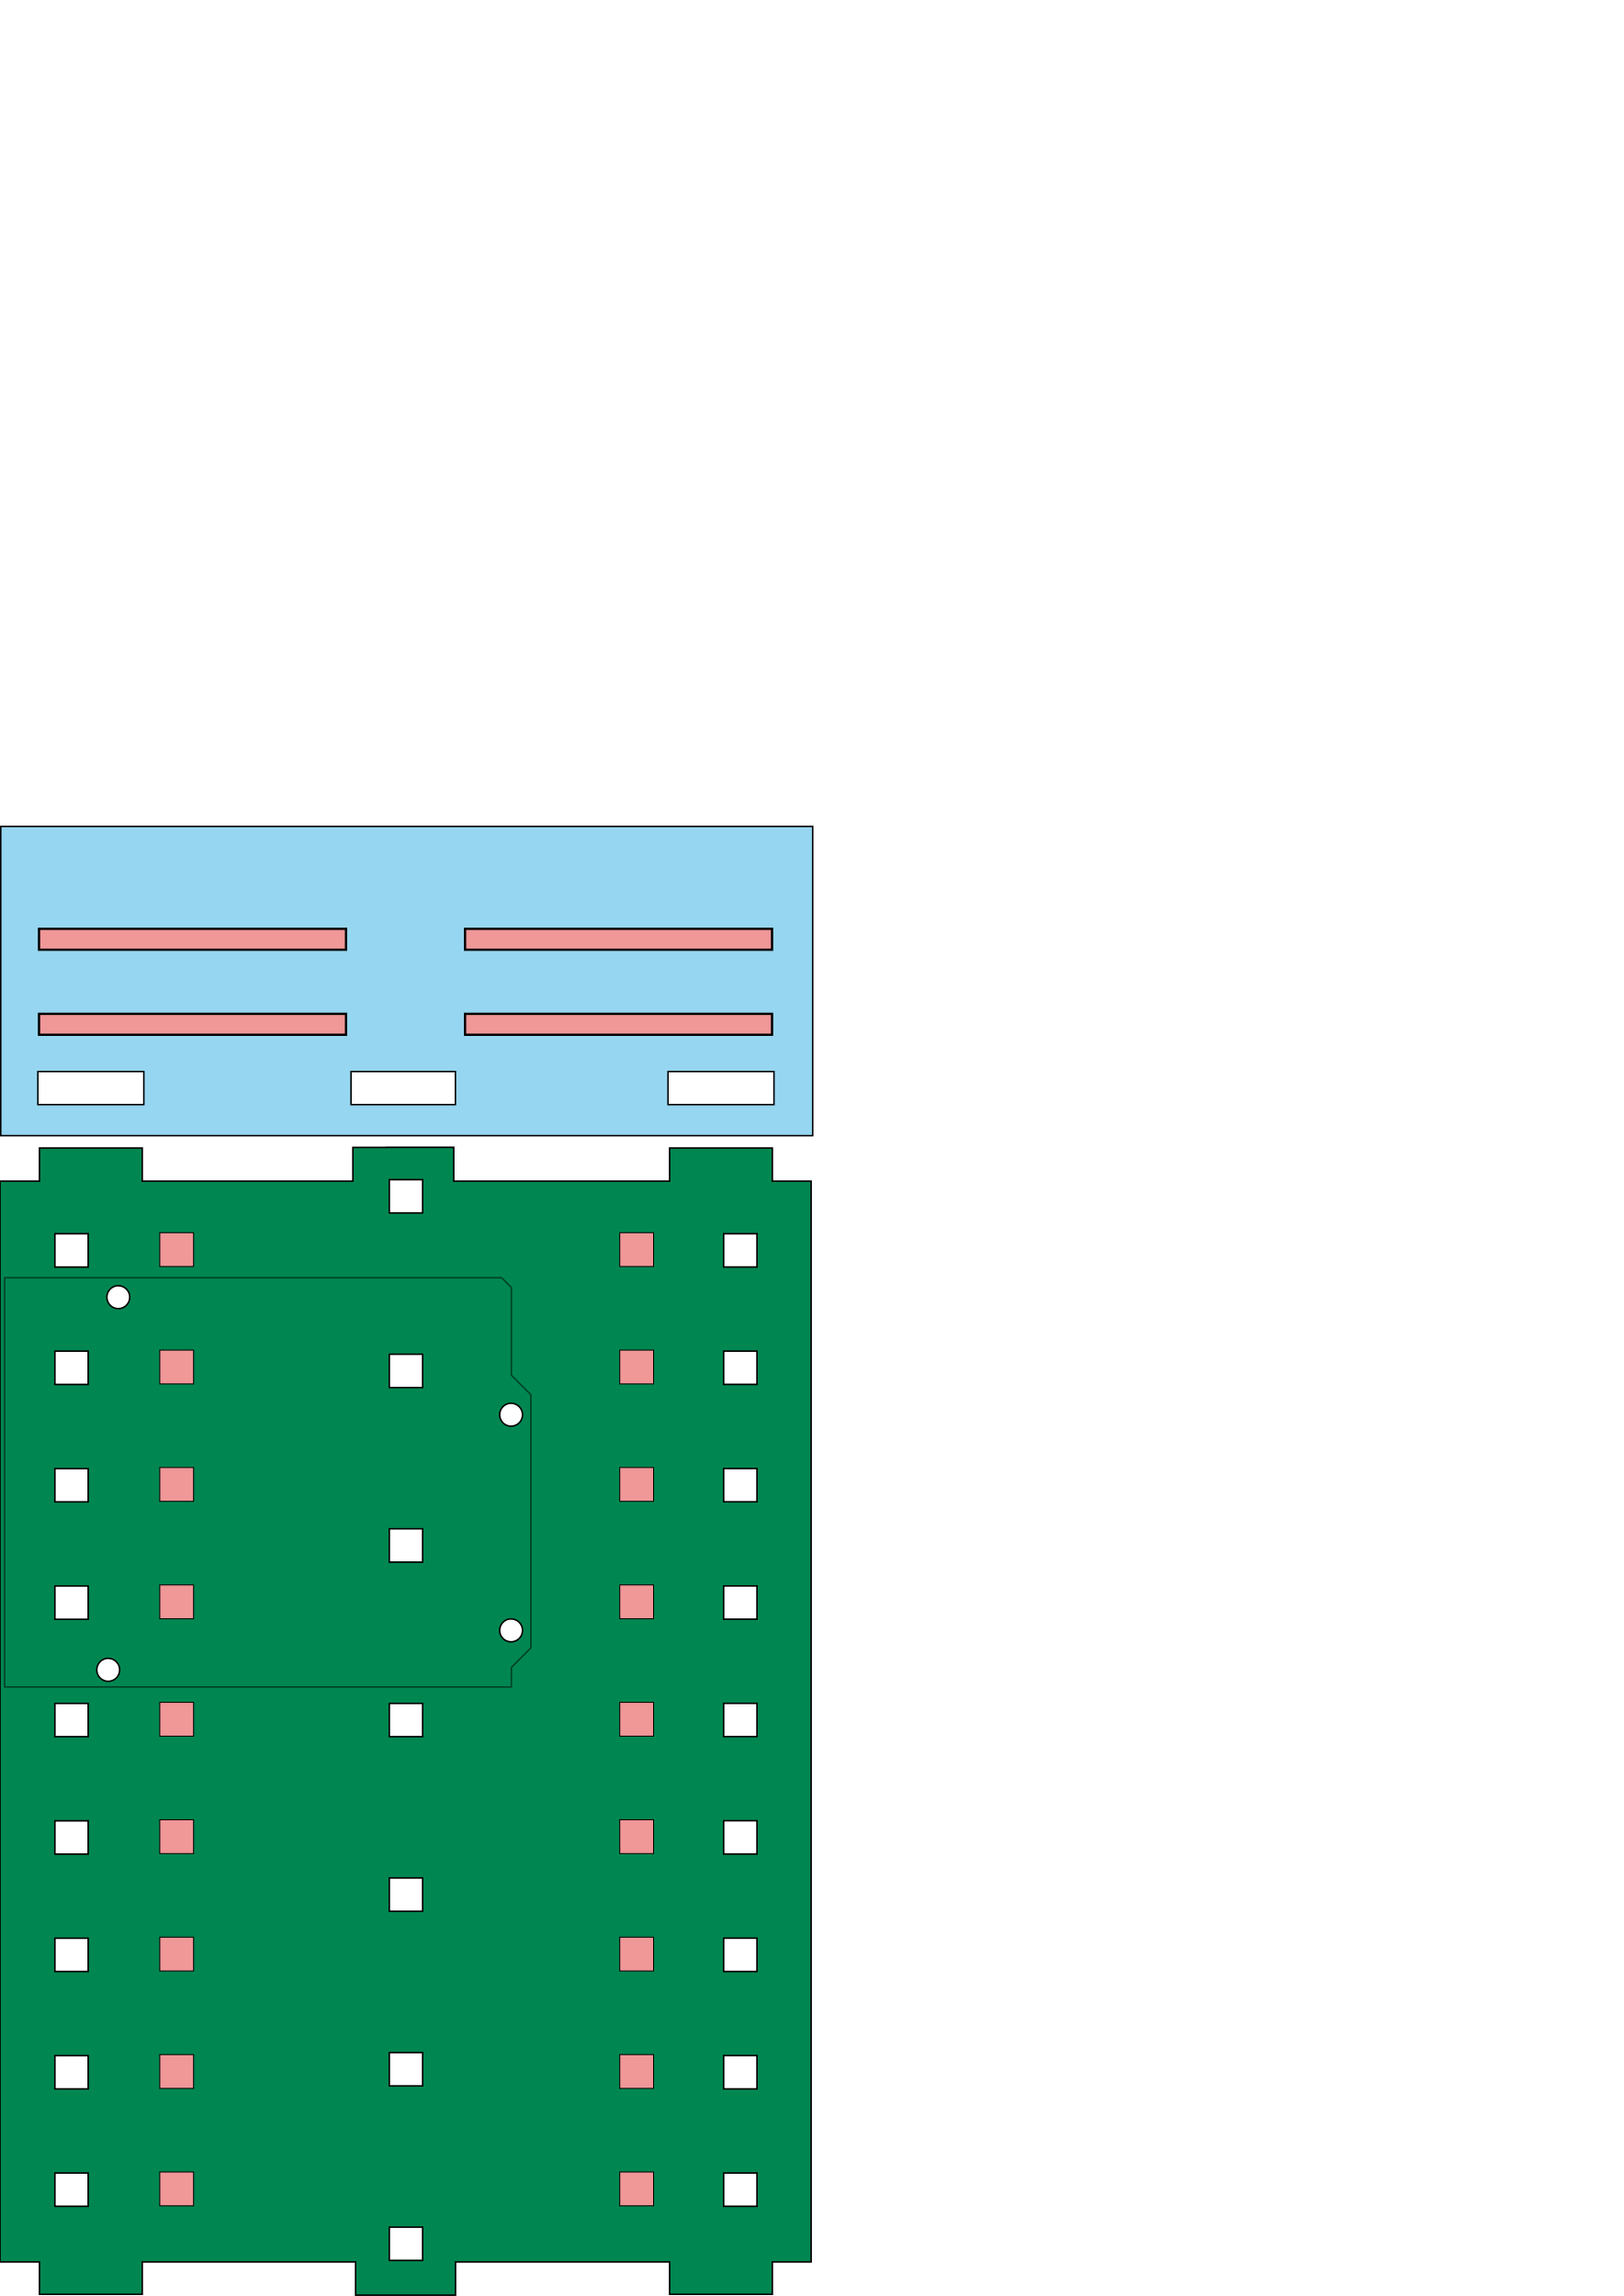
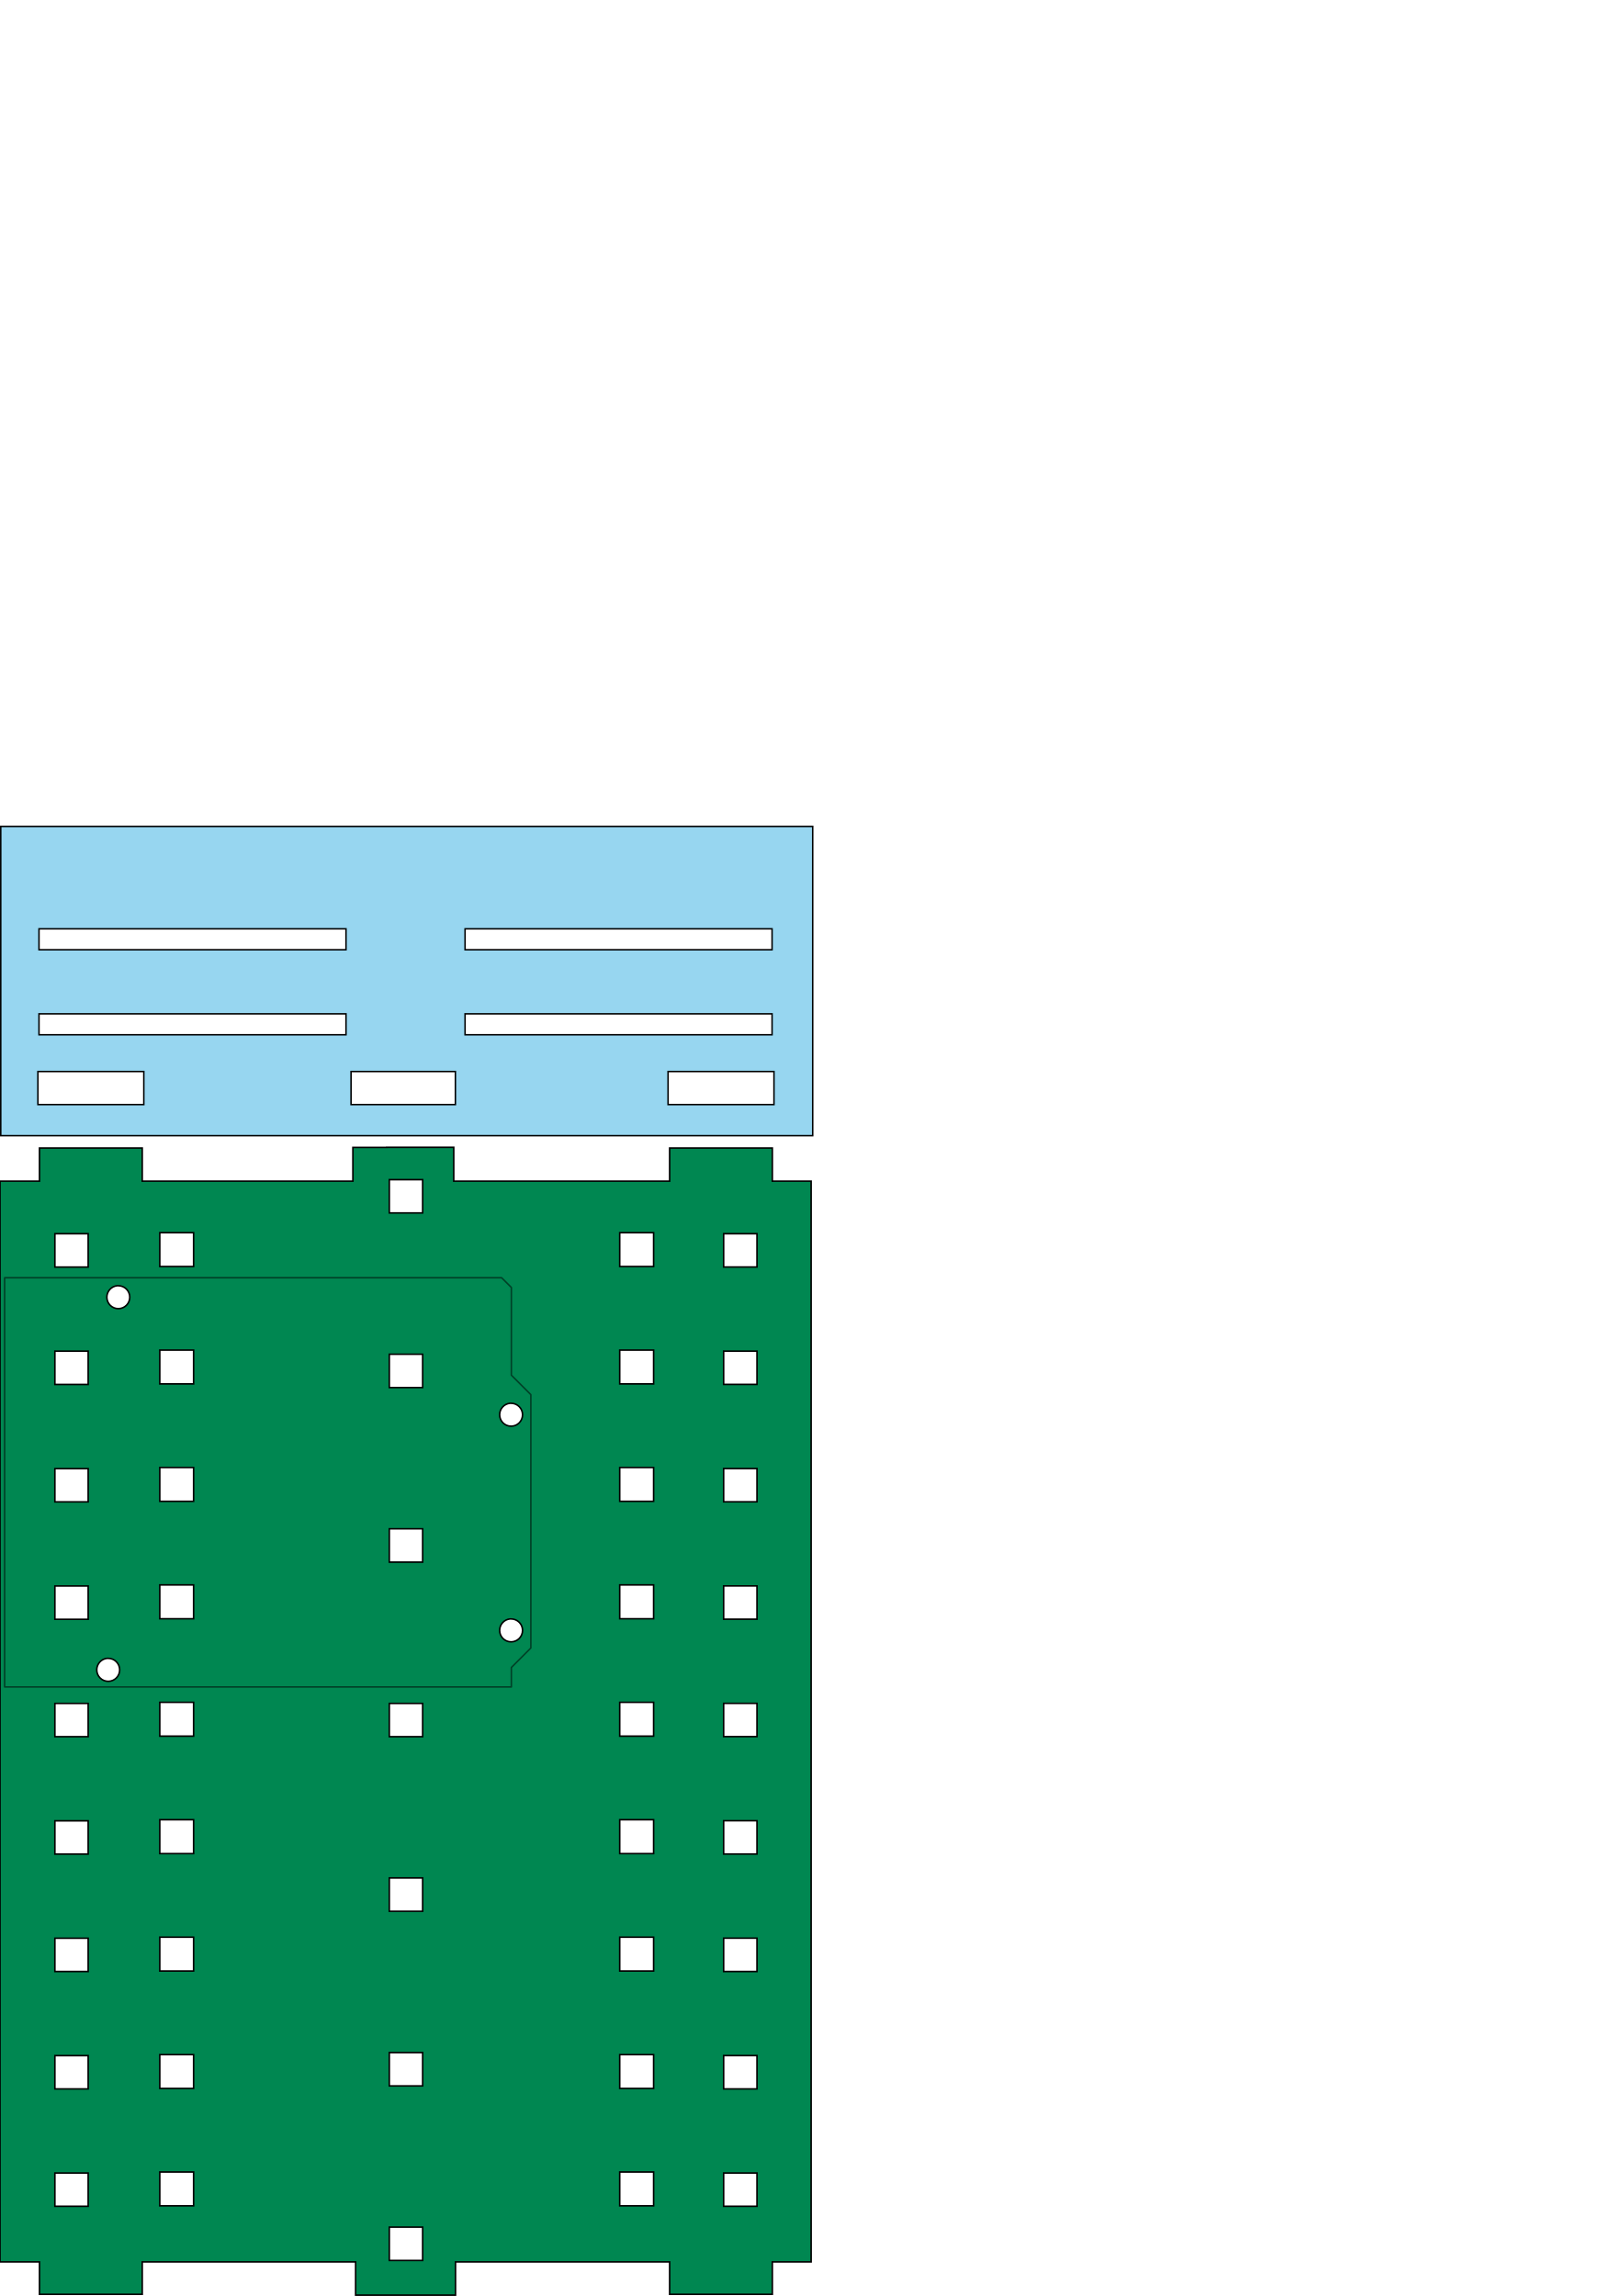
<svg xmlns="http://www.w3.org/2000/svg" width="744.094" height="1052.362" id="svg2" version="1.1">
  <defs id="defs4" />
  <g id="layer1" transform="translate(53.14961,-51.39945)" style="display:inline">
-     <path style="fill:#008751;fill-opacity:1;stroke:#000000;stroke-width:0.709;stroke-miterlimit:4;stroke-dasharray:none" d="m 177.156,525.875 0,0.031 -15.438,0 0,15.469 -96.531,0 0,-15.188 -47.094,0 0,15.188 -18.094,0 0,495.375 18.094,0 0,14.844 47.094,0 0,-14.844 97.781,0 0,15.219 14.281,0 0.969,0 15.25,0 1.125,0 14.156,0 0,-15.219 98.125,0 0,14.844 47.062,0 0,-14.844 17.781,0 0,-495.375 -17.781,0 0,-15.188 -47.062,0 0,15.188 -98.938,0 0,-15.5 -15.25,0 -0.25,0 z m 1.25,14.812 15.281,0 0,15.25 -15.281,0 z m -153.25,24.781 15.25,0 0,15.281 -15.25,0 z m 306.469,0 15.281,0 0,15.25 -15.281,0 z M 53.688,589.312 c 0.177,-0.018 0.35,0 0.531,0 2.901,0 5.25,2.349 5.25,5.25 0,2.901 -2.349,5.25 -5.25,5.25 -2.901,0 -5.25,-2.349 -5.25,-5.25 0,-2.72 2.07,-4.981 4.719,-5.25 z m -28.531,29.969 15.25,0 0,15.281 -15.25,0 z m 306.469,0 15.281,0 0,15.25 -15.281,0 z m -153.219,1.438 15.281,0 0,15.25 -15.281,0 z m 55.281,22.469 c 0.177,-0.018 0.35,0 0.531,0 2.901,0 5.25,2.349 5.25,5.25 0,2.901 -2.349,5.25 -5.25,5.25 -2.901,0 -5.25,-2.349 -5.25,-5.25 0,-2.72 2.07,-4.981 4.719,-5.25 z m 97.938,29.906 15.281,0 0,15.25 -15.281,0 z m -306.469,0.031 15.25,0 0,15.25 -15.25,0 z m 153.25,27.594 15.281,0 0,15.281 -15.281,0 z m 153.219,26.188 15.281,0 0,15.25 -15.281,0 z m -306.469,0.031 15.25,0 0,15.25 -15.25,0 z m 208.531,15.094 c 0.177,-0.018 0.35,0 0.531,0 2.901,0 5.25,2.349 5.25,5.25 0,2.901 -2.349,5.25 -5.25,5.25 -2.901,0 -5.25,-2.349 -5.25,-5.25 0,-2.72 2.07,-4.981 4.719,-5.25 z m -184.625,18.062 c 0.177,-0.018 0.35,0 0.531,0 2.901,0 5.25,2.38 5.25,5.281 0,2.901 -2.349,5.25 -5.25,5.25 -2.901,0 -5.25,-2.349 -5.25,-5.25 0,-2.72 2.07,-5.009 4.719,-5.281 z m 282.562,20.625 15.281,0 0,15.25 -15.281,0 z m -306.469,0.031 15.25,0 0,15.25 -15.25,0 z m 153.25,0 15.281,0 0,15.25 -15.281,0 z m 153.219,53.781 15.281,0 0,15.25 -15.281,0 z m -306.469,0.031 15.25,0 0,15.25 -15.25,0 z m 153.25,26.188 15.281,0 0,15.281 -15.281,0 z m 153.219,27.594 15.281,0 0,15.281 -15.281,0 z m -306.469,0.031 15.25,0 0,15.25 -15.25,0 z m 153.25,52.406 15.281,0 0,15.281 -15.281,0 z m 153.219,1.375 15.281,0 0,15.281 -15.281,0 z m -306.469,0.031 15.25,0 0,15.25 -15.25,0 z m 0,53.812 15.25,0 0,15.25 -15.25,0 z m 306.469,0 15.281,0 0,15.25 -15.281,0 z m -153.219,24.812 15.281,0 0,15.25 -15.281,0 z" id="rect2992-7-6" transform="translate(-53.14961,51.39945)" />
-     <rect style="fill:#f09798;fill-opacity:1;stroke:#000000;stroke-width:0.439;stroke-miterlimit:4;stroke-opacity:1;stroke-dasharray:none;display:inline" id="rect2999" width="15.506" height="15.506" x="230.861" y="616.393" ry="2.0130431e-06" />
-     <rect style="fill:#f09798;fill-opacity:1;stroke:#000000;stroke-width:0.439;stroke-miterlimit:4;stroke-opacity:1;stroke-dasharray:none;display:inline" id="rect2999-5" width="15.506" height="15.506" x="230.861" y="670.209" ry="2.0130431e-06" />
-     <rect style="fill:#f09798;fill-opacity:1;stroke:#000000;stroke-width:0.439;stroke-miterlimit:4;stroke-opacity:1;stroke-dasharray:none;display:inline" id="rect2999-52" width="15.506" height="15.506" x="230.861" y="724.025" ry="2.0130431e-06" />
-     <rect style="fill:#f09798;fill-opacity:1;stroke:#000000;stroke-width:0.439;stroke-miterlimit:4;stroke-opacity:1;stroke-dasharray:none;display:inline" id="rect2999-0" width="15.506" height="15.506" x="230.861" y="777.842" ry="2.0130431e-06" />
-     <rect style="fill:#f09798;fill-opacity:1;stroke:#000000;stroke-width:0.439;stroke-miterlimit:4;stroke-opacity:1;stroke-dasharray:none;display:inline" id="rect2999-32" width="15.506" height="15.506" x="230.861" y="831.658" ry="2.0130431e-06" />
-     <rect style="fill:#f09798;fill-opacity:1;stroke:#000000;stroke-width:0.439;stroke-miterlimit:4;stroke-opacity:1;stroke-dasharray:none;display:inline" id="rect2999-2" width="15.506" height="15.506" x="230.861" y="885.474" ry="2.0130431e-06" />
-     <rect style="fill:#f09798;fill-opacity:1;stroke:#000000;stroke-width:0.439;stroke-miterlimit:4;stroke-opacity:1;stroke-dasharray:none;display:inline" id="rect2999-4" width="15.506" height="15.506" x="230.861" y="939.29" ry="2.0130431e-06" />
-     <rect style="fill:#f09798;fill-opacity:1;stroke:#000000;stroke-width:0.439;stroke-miterlimit:4;stroke-opacity:1;stroke-dasharray:none;display:inline" id="rect2999-9" width="15.506" height="15.506" x="230.861" y="993.106" ry="2.0130431e-06" />
-     <rect style="fill:#f09798;fill-opacity:1;stroke:#000000;stroke-width:0.439;stroke-miterlimit:4;stroke-opacity:1;stroke-dasharray:none;display:inline" id="rect2999-07" width="15.506" height="15.506" x="230.861" y="1046.923" ry="2.0130431e-06" />
-     <rect style="fill:#f09798;fill-opacity:1;stroke:#000000;stroke-width:0.439;stroke-miterlimit:4;stroke-opacity:1;stroke-dasharray:none;display:inline" id="rect2999-02" width="15.506" height="15.506" x="20.062" y="616.393" ry="2.0130431e-06" />
-     <rect style="fill:#f09798;fill-opacity:1;stroke:#000000;stroke-width:0.439;stroke-miterlimit:4;stroke-opacity:1;stroke-dasharray:none;display:inline" id="rect2999-5-7" width="15.506" height="15.506" x="20.062" y="670.209" ry="2.0130431e-06" />
-     <rect style="fill:#f09798;fill-opacity:1;stroke:#000000;stroke-width:0.439;stroke-miterlimit:4;stroke-opacity:1;stroke-dasharray:none;display:inline" id="rect2999-52-9" width="15.506" height="15.506" x="20.062" y="724.025" ry="2.0130431e-06" />
-     <rect style="fill:#f09798;fill-opacity:1;stroke:#000000;stroke-width:0.439;stroke-miterlimit:4;stroke-opacity:1;stroke-dasharray:none;display:inline" id="rect2999-0-1" width="15.506" height="15.506" x="20.062" y="777.842" ry="2.0130431e-06" />
-     <rect style="fill:#f09798;fill-opacity:1;stroke:#000000;stroke-width:0.439;stroke-miterlimit:4;stroke-opacity:1;stroke-dasharray:none;display:inline" id="rect2999-32-3" width="15.506" height="15.506" x="20.062" y="831.658" ry="2.0130431e-06" />
-     <rect style="fill:#f09798;fill-opacity:1;stroke:#000000;stroke-width:0.439;stroke-miterlimit:4;stroke-opacity:1;stroke-dasharray:none;display:inline" id="rect2999-2-8" width="15.506" height="15.506" x="20.062" y="885.474" ry="2.0130431e-06" />
-     <rect style="fill:#f09798;fill-opacity:1;stroke:#000000;stroke-width:0.439;stroke-miterlimit:4;stroke-opacity:1;stroke-dasharray:none;display:inline" id="rect2999-4-5" width="15.506" height="15.506" x="20.062" y="939.29" ry="2.0130431e-06" />
-     <rect style="fill:#f09798;fill-opacity:1;stroke:#000000;stroke-width:0.439;stroke-miterlimit:4;stroke-opacity:1;stroke-dasharray:none;display:inline" id="rect2999-9-3" width="15.506" height="15.506" x="20.062" y="993.107" ry="2.0130431e-06" />
-     <rect style="fill:#f09798;fill-opacity:1;stroke:#000000;stroke-width:0.439;stroke-miterlimit:4;stroke-opacity:1;stroke-dasharray:none;display:inline" id="rect2999-07-8" width="15.506" height="15.506" x="20.062" y="1046.923" ry="2.0130431e-06" />
+     <path style="fill:#008751;fill-opacity:1;stroke:#000000;stroke-width:0.709;stroke-miterlimit:4;stroke-dasharray:none" d="M 177.156 525.875 L 177.156 525.906 L 161.719 525.906 L 161.719 541.375 L 65.188 541.375 L 65.188 526.188 L 18.094 526.188 L 18.094 541.375 L 0 541.375 L 0 1036.75 L 18.094 1036.75 L 18.094 1051.594 L 65.188 1051.594 L 65.188 1036.75 L 162.969 1036.75 L 162.969 1051.969 L 177.25 1051.969 L 178.219 1051.969 L 193.469 1051.969 L 194.594 1051.969 L 208.75 1051.969 L 208.75 1036.75 L 306.875 1036.75 L 306.875 1051.594 L 353.938 1051.594 L 353.938 1036.75 L 371.719 1036.75 L 371.719 541.375 L 353.938 541.375 L 353.938 526.188 L 306.875 526.188 L 306.875 541.375 L 207.938 541.375 L 207.938 525.875 L 192.688 525.875 L 192.438 525.875 L 177.156 525.875 z M 178.406 540.688 L 193.688 540.688 L 193.688 555.938 L 178.406 555.938 L 178.406 540.688 z M 73.219 565 L 88.719 565 L 88.719 580.5 L 73.219 580.5 L 73.219 565 z M 284 565 L 299.531 565 L 299.531 580.5 L 284 580.5 L 284 565 z M 25.156 565.469 L 40.406 565.469 L 40.406 580.75 L 25.156 580.75 L 25.156 565.469 z M 331.625 565.469 L 346.906 565.469 L 346.906 580.719 L 331.625 580.719 L 331.625 565.469 z M 53.688 589.312 C 53.864 589.295 54.037 589.312 54.219 589.312 C 57.12 589.312 59.469 591.662 59.469 594.562 C 59.469 597.463 57.12 599.812 54.219 599.812 C 51.318 599.812 48.969 597.463 48.969 594.562 C 48.969 591.843 51.039 589.581 53.688 589.312 z M 73.219 618.812 L 88.719 618.812 L 88.719 634.312 L 73.219 634.312 L 73.219 618.812 z M 284 618.812 L 299.531 618.812 L 299.531 634.312 L 284 634.312 L 284 618.812 z M 25.156 619.281 L 40.406 619.281 L 40.406 634.562 L 25.156 634.562 L 25.156 619.281 z M 331.625 619.281 L 346.906 619.281 L 346.906 634.531 L 331.625 634.531 L 331.625 619.281 z M 178.406 620.719 L 193.688 620.719 L 193.688 635.969 L 178.406 635.969 L 178.406 620.719 z M 233.688 643.188 C 233.864 643.17 234.037 643.188 234.219 643.188 C 237.12 643.188 239.469 645.537 239.469 648.438 C 239.469 651.338 237.12 653.688 234.219 653.688 C 231.318 653.688 228.969 651.338 228.969 648.438 C 228.969 645.718 231.039 643.456 233.688 643.188 z M 73.219 672.625 L 88.719 672.625 L 88.719 688.125 L 73.219 688.125 L 73.219 672.625 z M 284 672.625 L 299.531 672.625 L 299.531 688.125 L 284 688.125 L 284 672.625 z M 331.625 673.094 L 346.906 673.094 L 346.906 688.344 L 331.625 688.344 L 331.625 673.094 z M 25.156 673.125 L 40.406 673.125 L 40.406 688.375 L 25.156 688.375 L 25.156 673.125 z M 178.406 700.719 L 193.688 700.719 L 193.688 716 L 178.406 716 L 178.406 700.719 z M 73.219 726.438 L 88.719 726.438 L 88.719 741.938 L 73.219 741.938 L 73.219 726.438 z M 284 726.438 L 299.531 726.438 L 299.531 741.938 L 284 741.938 L 284 726.438 z M 331.625 726.906 L 346.906 726.906 L 346.906 742.156 L 331.625 742.156 L 331.625 726.906 z M 25.156 726.938 L 40.406 726.938 L 40.406 742.188 L 25.156 742.188 L 25.156 726.938 z M 233.688 742.031 C 233.864 742.013 234.037 742.031 234.219 742.031 C 237.12 742.031 239.469 744.38 239.469 747.281 C 239.469 750.182 237.12 752.531 234.219 752.531 C 231.318 752.531 228.969 750.182 228.969 747.281 C 228.969 744.562 231.039 742.3 233.688 742.031 z M 49.062 760.094 C 49.239 760.076 49.412 760.094 49.594 760.094 C 52.495 760.094 54.844 762.474 54.844 765.375 C 54.844 768.276 52.495 770.625 49.594 770.625 C 46.693 770.625 44.344 768.276 44.344 765.375 C 44.344 762.655 46.414 760.366 49.062 760.094 z M 73.219 780.25 L 88.719 780.25 L 88.719 795.75 L 73.219 795.75 L 73.219 780.25 z M 284 780.25 L 299.531 780.25 L 299.531 795.75 L 284 795.75 L 284 780.25 z M 331.625 780.719 L 346.906 780.719 L 346.906 795.969 L 331.625 795.969 L 331.625 780.719 z M 25.156 780.75 L 40.406 780.75 L 40.406 796 L 25.156 796 L 25.156 780.75 z M 178.406 780.75 L 193.688 780.75 L 193.688 796 L 178.406 796 L 178.406 780.75 z M 73.219 834.062 L 88.719 834.062 L 88.719 849.594 L 73.219 849.594 L 73.219 834.062 z M 284 834.062 L 299.531 834.062 L 299.531 849.594 L 284 849.594 L 284 834.062 z M 331.625 834.531 L 346.906 834.531 L 346.906 849.781 L 331.625 849.781 L 331.625 834.531 z M 25.156 834.562 L 40.406 834.562 L 40.406 849.812 L 25.156 849.812 L 25.156 834.562 z M 178.406 860.75 L 193.688 860.75 L 193.688 876.031 L 178.406 876.031 L 178.406 860.75 z M 73.219 887.906 L 88.719 887.906 L 88.719 903.406 L 73.219 903.406 L 73.219 887.906 z M 284 887.906 L 299.531 887.906 L 299.531 903.406 L 284 903.406 L 284 887.906 z M 331.625 888.344 L 346.906 888.344 L 346.906 903.625 L 331.625 903.625 L 331.625 888.344 z M 25.156 888.375 L 40.406 888.375 L 40.406 903.625 L 25.156 903.625 L 25.156 888.375 z M 178.406 940.781 L 193.688 940.781 L 193.688 956.062 L 178.406 956.062 L 178.406 940.781 z M 73.219 941.719 L 88.719 941.719 L 88.719 957.219 L 73.219 957.219 L 73.219 941.719 z M 284 941.719 L 299.531 941.719 L 299.531 957.219 L 284 957.219 L 284 941.719 z M 331.625 942.156 L 346.906 942.156 L 346.906 957.438 L 331.625 957.438 L 331.625 942.156 z M 25.156 942.188 L 40.406 942.188 L 40.406 957.438 L 25.156 957.438 L 25.156 942.188 z M 73.219 995.531 L 88.719 995.531 L 88.719 1011.031 L 73.219 1011.031 L 73.219 995.531 z M 284 995.531 L 299.531 995.531 L 299.531 1011.031 L 284 1011.031 L 284 995.531 z M 25.156 996 L 40.406 996 L 40.406 1011.25 L 25.156 1011.25 L 25.156 996 z M 331.625 996 L 346.906 996 L 346.906 1011.25 L 331.625 1011.25 L 331.625 996 z M 178.406 1020.812 L 193.688 1020.812 L 193.688 1036.062 L 178.406 1036.062 L 178.406 1020.812 z " transform="translate(-53.14961,51.39945)" id="rect2992-7-6" />
  </g>
  <g id="layer2" style="display:inline">
-     <path style="fill:#97d6f0;fill-opacity:1;stroke:#000000;stroke-width:0.677;stroke-miterlimit:4;stroke-dasharray:none;display:inline" d="m 0.339,378.777 0,141.75 372.094,0 0,-141.75 z m 17.024,112.357 48.543,0 0,15.155 -48.543,0 z m 143.504,0 47.835,0 0,15.155 -47.835,0 z m 145.276,0 48.543,0 0,15.155 -48.543,0 z" id="rect4618" />
-     <rect style="fill:#f09798;fill-opacity:1;stroke:#000000;stroke-width:1.041;stroke-miterlimit:4;stroke-opacity:1;stroke-dasharray:none;display:inline" id="rect2999-96" width="140.692" height="9.589" x="17.883" y="464.694" ry="1.2448758e-06" />
-     <rect style="fill:#f09798;fill-opacity:1;stroke:#000000;stroke-width:1.041;stroke-miterlimit:4;stroke-opacity:1;stroke-dasharray:none;display:inline" id="rect2999-96-0" width="140.692" height="9.589" x="17.883" y="425.717" ry="1.2448758e-06" />
-     <rect style="fill:#f09798;fill-opacity:1;stroke:#000000;stroke-width:1.041;stroke-miterlimit:4;stroke-opacity:1;stroke-dasharray:none;display:inline" id="rect2999-96-6" width="140.692" height="9.589" x="213.119" y="464.694" ry="1.2448758e-06" />
-     <rect style="fill:#f09798;fill-opacity:1;stroke:#000000;stroke-width:1.041;stroke-miterlimit:4;stroke-opacity:1;stroke-dasharray:none;display:inline" id="rect2999-96-0-3" width="140.692" height="9.589" x="213.119" y="425.717" ry="1.2448758e-06" />
+     <path style="fill:#97d6f0;fill-opacity:1;stroke:#000000;stroke-width:0.677;stroke-miterlimit:4;stroke-dasharray:none;display:inline" d="M 0.344 378.781 L 0.344 520.531 L 372.438 520.531 L 372.438 378.781 L 0.344 378.781 z M 17.875 425.719 L 158.562 425.719 L 158.562 435.312 L 17.875 435.312 L 17.875 425.719 z M 213.125 425.719 L 353.812 425.719 L 353.812 435.312 L 213.125 435.312 L 213.125 425.719 z M 17.875 464.688 L 158.562 464.688 L 158.562 474.281 L 17.875 474.281 L 17.875 464.688 z M 213.125 464.688 L 353.812 464.688 L 353.812 474.281 L 213.125 474.281 L 213.125 464.688 z M 17.375 491.125 L 65.906 491.125 L 65.906 506.281 L 17.375 506.281 L 17.375 491.125 z M 160.875 491.125 L 208.688 491.125 L 208.688 506.281 L 160.875 506.281 L 160.875 491.125 z M 306.156 491.125 L 354.688 491.125 L 354.688 506.281 L 306.156 506.281 L 306.156 491.125 z " id="rect4618" />
  </g>
  <g id="layer3" style="opacity:0.523;display:inline">
    <path style="fill:none;stroke:#000000;stroke-width:0.709;stroke-linecap:round;stroke-linejoin:round;stroke-miterlimit:4;stroke-opacity:1;stroke-dasharray:none" d="m 2.126,773.207 232.217,0 0,-8.931 8.931,-8.931 0,-116.109 -8.931,-8.931 0,-40.191 -4.466,-4.466 -227.751,2e-5 z" id="path3132" />
  </g>
</svg>
